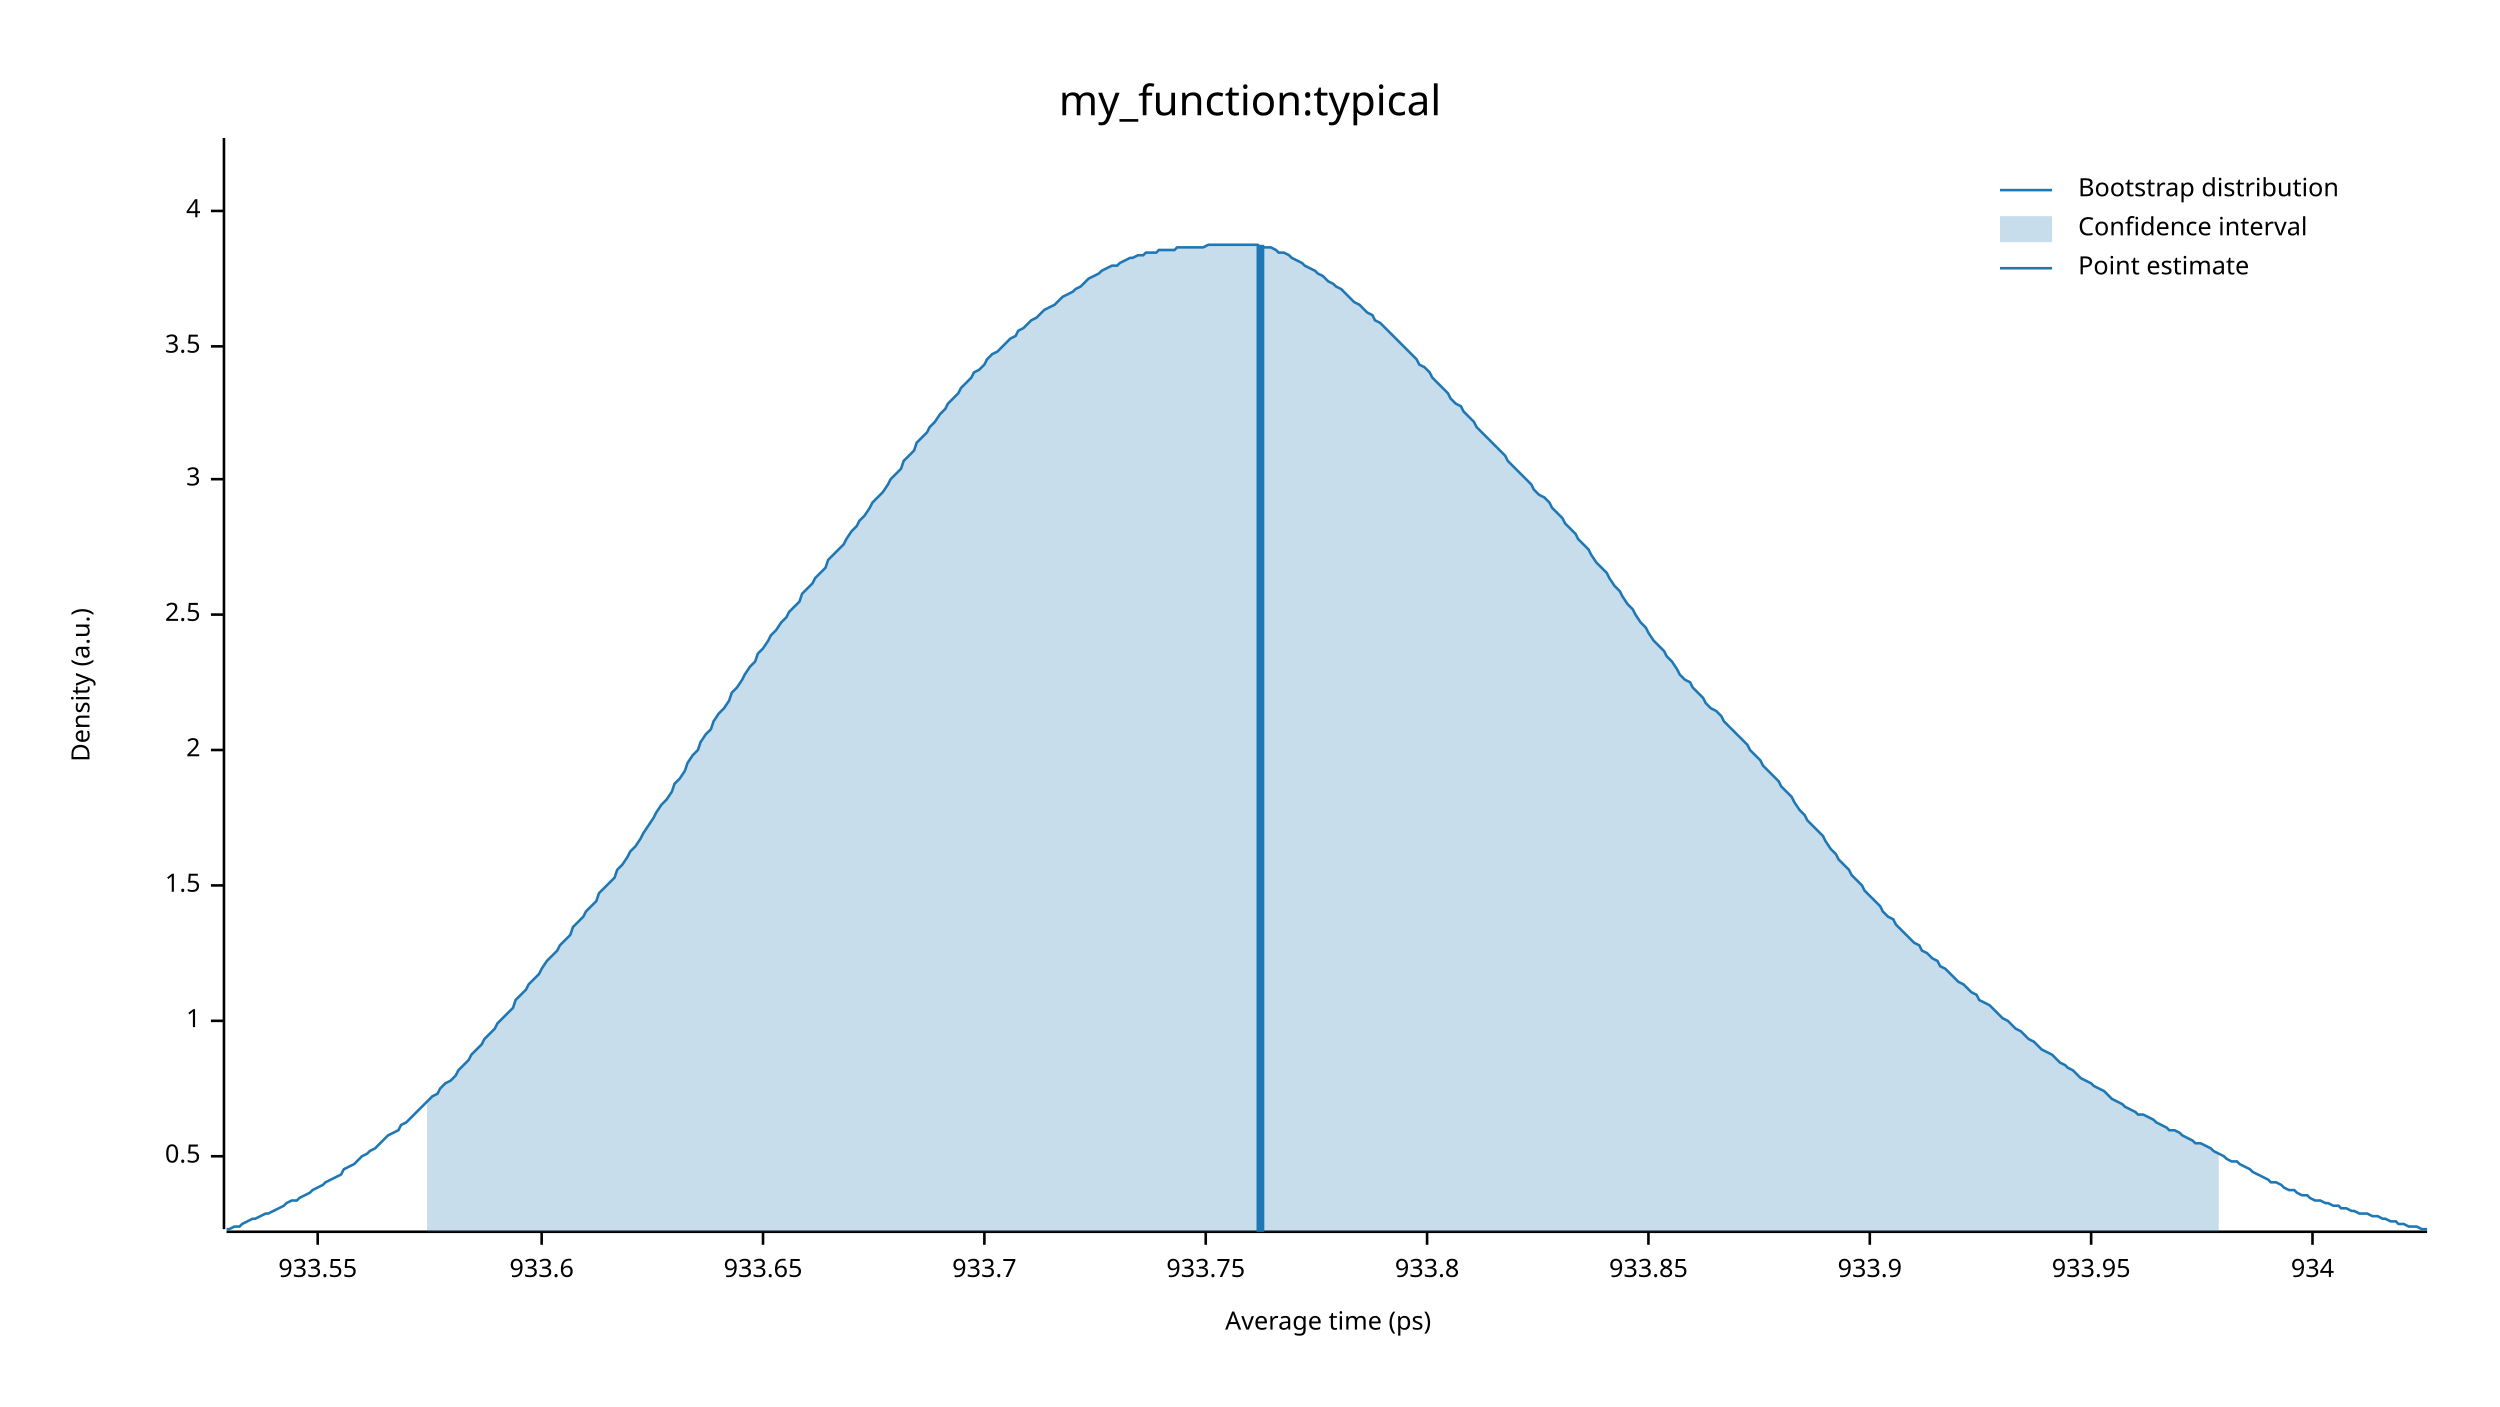
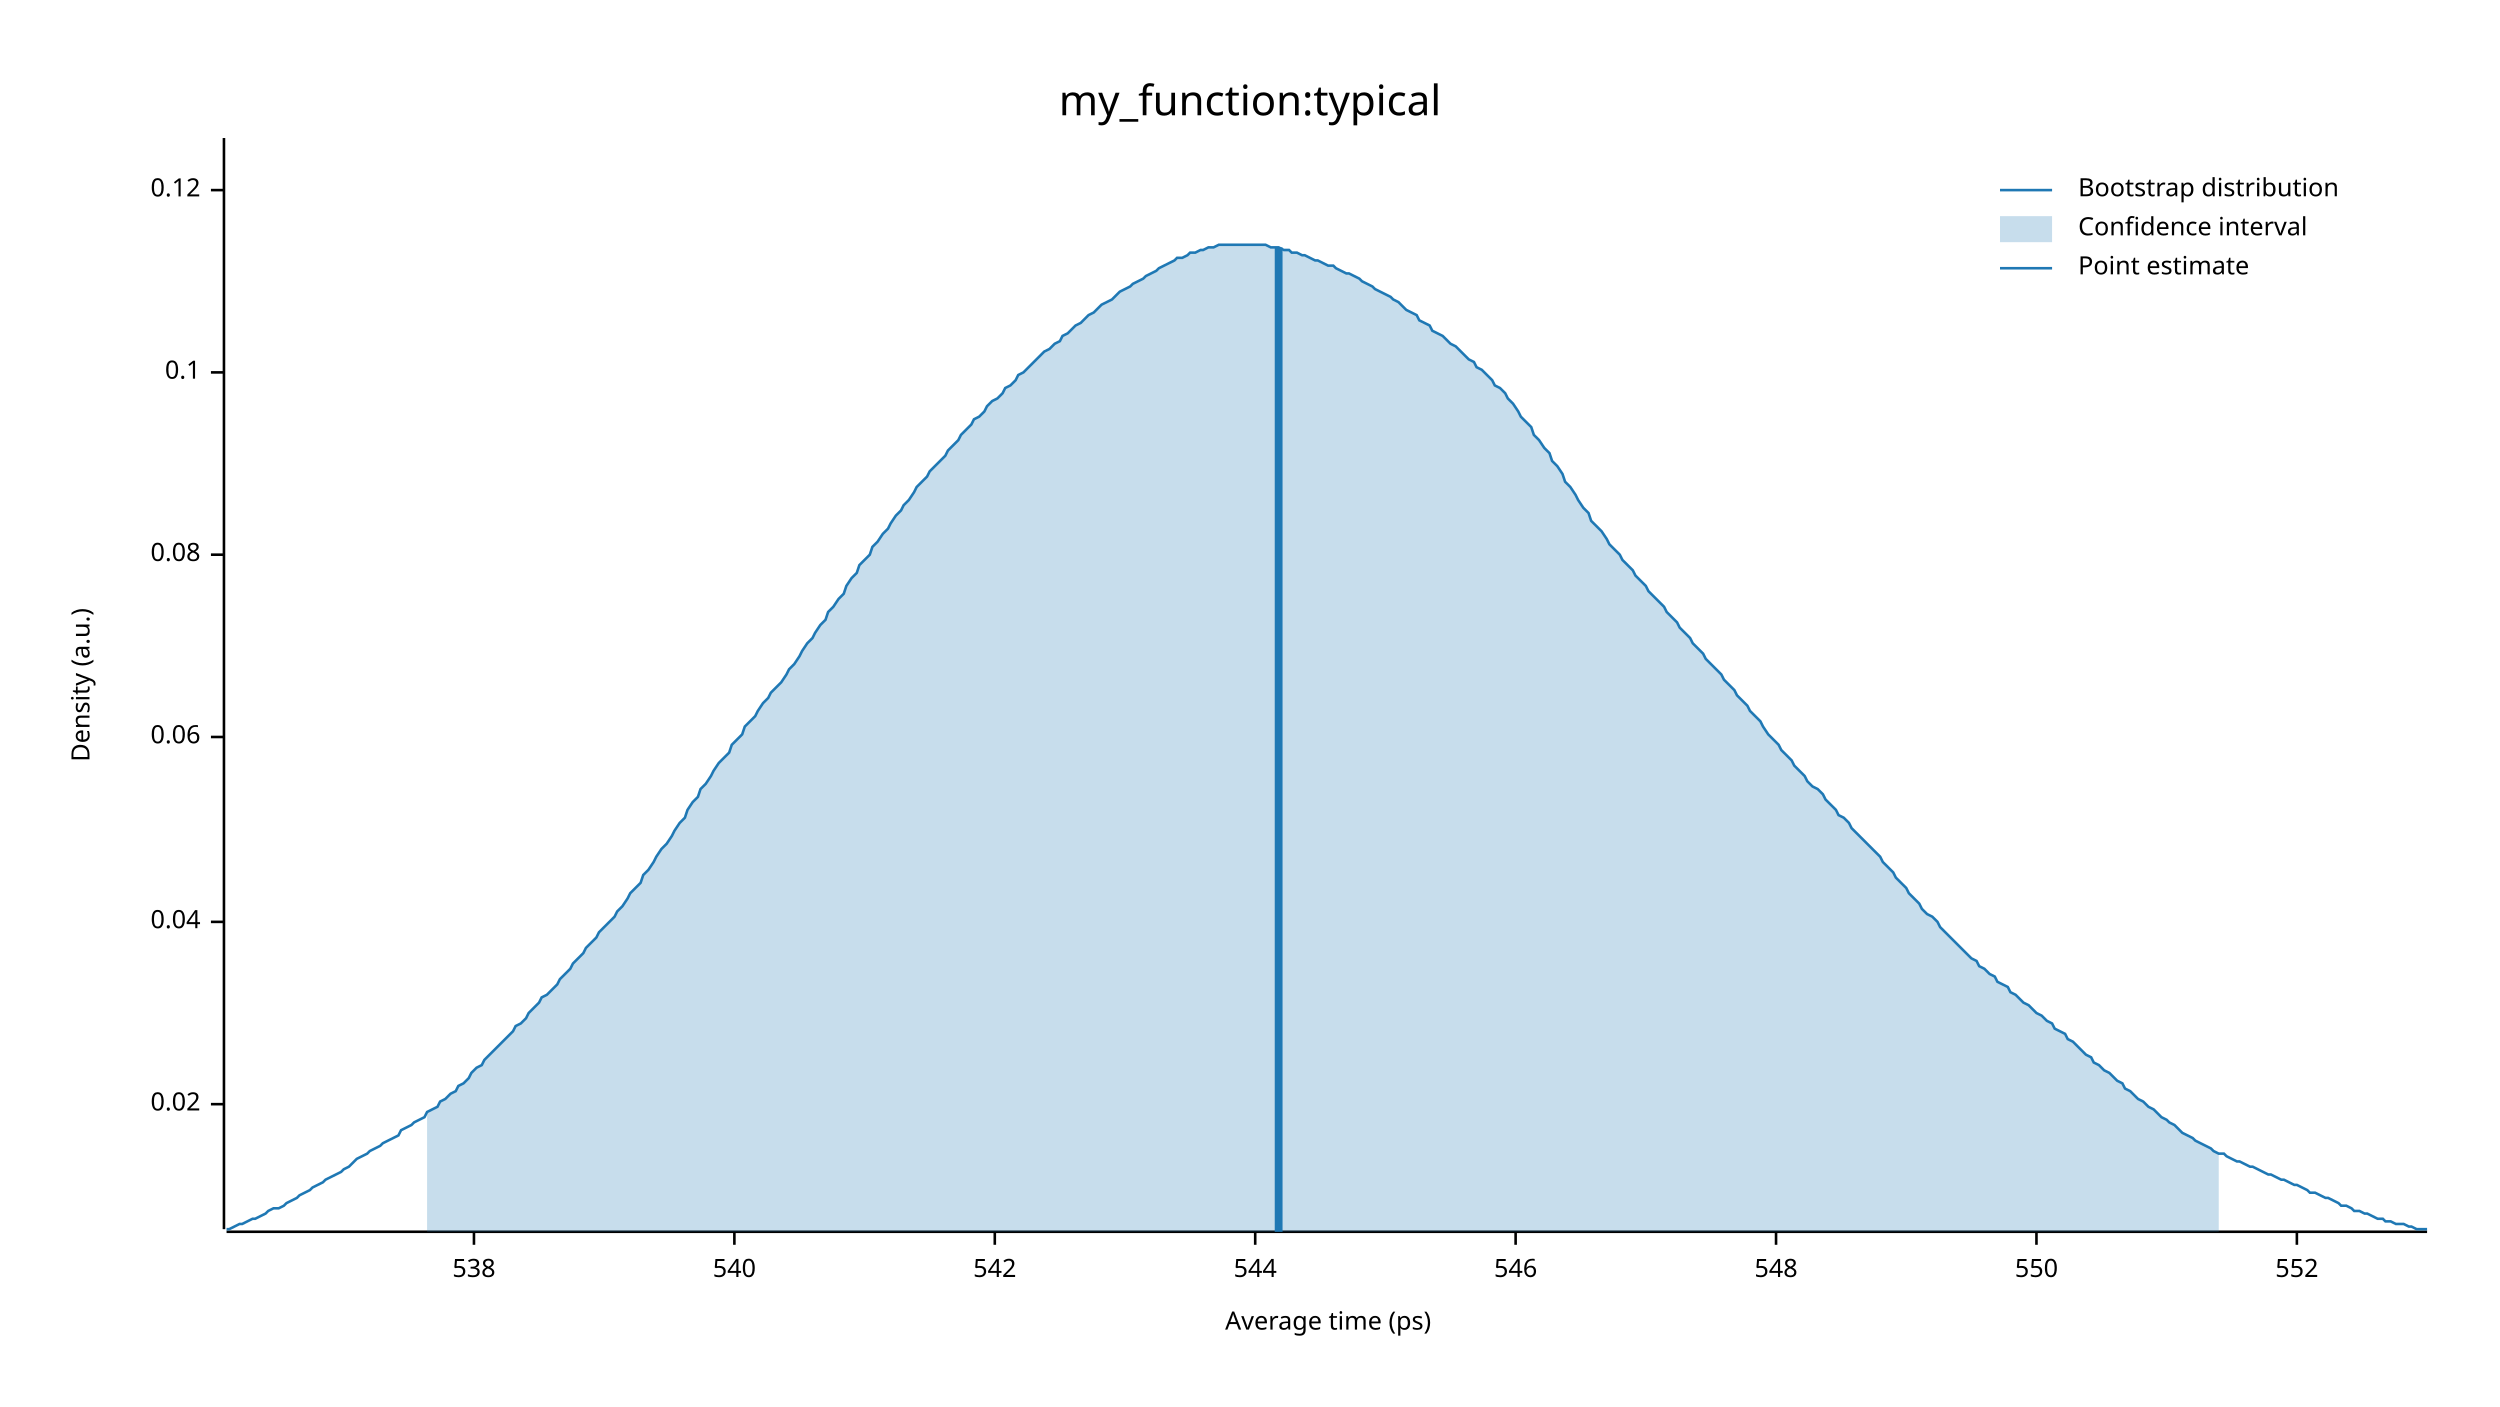
<svg xmlns="http://www.w3.org/2000/svg" width="960" height="540" viewBox="0 0 960 540">
  <text x="480" y="32" dy="0.76em" text-anchor="middle" font-family="sans-serif" font-size="16.129" opacity="1" fill="#000000">
my_function:typical
</text>
  <text x="27" y="263" dy="0.76em" text-anchor="middle" font-family="sans-serif" font-size="9.677" opacity="1" fill="#000000" transform="rotate(270, 27, 263)">
Density (a.u.)
</text>
  <text x="510" y="513" dy="-0.5ex" text-anchor="middle" font-family="sans-serif" font-size="9.677" opacity="1" fill="#000000">
Average time (ps)
</text>
  <polyline fill="none" opacity="1" stroke="#000000" stroke-width="1" points="86,53 86,472 " />
-   <text x="77" y="444" dy="0.5ex" text-anchor="end" font-family="sans-serif" font-size="9.677" opacity="1" fill="#000000">
- 0.5
+   <text x="77" y="424" dy="0.5ex" text-anchor="end" font-family="sans-serif" font-size="9.677" opacity="1" fill="#000000">
+ 0.02
</text>
-   <polyline fill="none" opacity="1" stroke="#000000" stroke-width="1" points="81,444 86,444 " />
-   <text x="77" y="392" dy="0.5ex" text-anchor="end" font-family="sans-serif" font-size="9.677" opacity="1" fill="#000000">
- 1
+   <polyline fill="none" opacity="1" stroke="#000000" stroke-width="1" points="81,424 86,424 " />
+   <text x="77" y="354" dy="0.5ex" text-anchor="end" font-family="sans-serif" font-size="9.677" opacity="1" fill="#000000">
+ 0.04
</text>
-   <polyline fill="none" opacity="1" stroke="#000000" stroke-width="1" points="81,392 86,392 " />
-   <text x="77" y="340" dy="0.5ex" text-anchor="end" font-family="sans-serif" font-size="9.677" opacity="1" fill="#000000">
- 1.5
+   <polyline fill="none" opacity="1" stroke="#000000" stroke-width="1" points="81,354 86,354 " />
+   <text x="77" y="283" dy="0.5ex" text-anchor="end" font-family="sans-serif" font-size="9.677" opacity="1" fill="#000000">
+ 0.06
</text>
-   <polyline fill="none" opacity="1" stroke="#000000" stroke-width="1" points="81,340 86,340 " />
-   <text x="77" y="288" dy="0.5ex" text-anchor="end" font-family="sans-serif" font-size="9.677" opacity="1" fill="#000000">
- 2
+   <polyline fill="none" opacity="1" stroke="#000000" stroke-width="1" points="81,283 86,283 " />
+   <text x="77" y="213" dy="0.5ex" text-anchor="end" font-family="sans-serif" font-size="9.677" opacity="1" fill="#000000">
+ 0.08
</text>
-   <polyline fill="none" opacity="1" stroke="#000000" stroke-width="1" points="81,288 86,288 " />
-   <text x="77" y="236" dy="0.5ex" text-anchor="end" font-family="sans-serif" font-size="9.677" opacity="1" fill="#000000">
- 2.5
+   <polyline fill="none" opacity="1" stroke="#000000" stroke-width="1" points="81,213 86,213 " />
+   <text x="77" y="143" dy="0.5ex" text-anchor="end" font-family="sans-serif" font-size="9.677" opacity="1" fill="#000000">
+ 0.1
</text>
-   <polyline fill="none" opacity="1" stroke="#000000" stroke-width="1" points="81,236 86,236 " />
-   <text x="77" y="184" dy="0.5ex" text-anchor="end" font-family="sans-serif" font-size="9.677" opacity="1" fill="#000000">
- 3
+   <polyline fill="none" opacity="1" stroke="#000000" stroke-width="1" points="81,143 86,143 " />
+   <text x="77" y="73" dy="0.5ex" text-anchor="end" font-family="sans-serif" font-size="9.677" opacity="1" fill="#000000">
+ 0.12
</text>
-   <polyline fill="none" opacity="1" stroke="#000000" stroke-width="1" points="81,184 86,184 " />
-   <text x="77" y="133" dy="0.5ex" text-anchor="end" font-family="sans-serif" font-size="9.677" opacity="1" fill="#000000">
- 3.5
+   <polyline fill="none" opacity="1" stroke="#000000" stroke-width="1" points="81,73 86,73 " />
+   <polyline fill="none" opacity="1" stroke="#000000" stroke-width="1" points="87,473 932,473 " />
+   <text x="182" y="483" dy="0.76em" text-anchor="middle" font-family="sans-serif" font-size="9.677" opacity="1" fill="#000000">
+ 538
</text>
-   <polyline fill="none" opacity="1" stroke="#000000" stroke-width="1" points="81,133 86,133 " />
-   <text x="77" y="81" dy="0.5ex" text-anchor="end" font-family="sans-serif" font-size="9.677" opacity="1" fill="#000000">
- 4
+   <polyline fill="none" opacity="1" stroke="#000000" stroke-width="1" points="182,473 182,478 " />
+   <text x="282" y="483" dy="0.76em" text-anchor="middle" font-family="sans-serif" font-size="9.677" opacity="1" fill="#000000">
+ 540
</text>
-   <polyline fill="none" opacity="1" stroke="#000000" stroke-width="1" points="81,81 86,81 " />
-   <polyline fill="none" opacity="1" stroke="#000000" stroke-width="1" points="87,473 932,473 " />
-   <text x="122" y="483" dy="0.76em" text-anchor="middle" font-family="sans-serif" font-size="9.677" opacity="1" fill="#000000">
- 933.55
+   <polyline fill="none" opacity="1" stroke="#000000" stroke-width="1" points="282,473 282,478 " />
+   <text x="382" y="483" dy="0.76em" text-anchor="middle" font-family="sans-serif" font-size="9.677" opacity="1" fill="#000000">
+ 542
</text>
-   <polyline fill="none" opacity="1" stroke="#000000" stroke-width="1" points="122,473 122,478 " />
-   <text x="208" y="483" dy="0.76em" text-anchor="middle" font-family="sans-serif" font-size="9.677" opacity="1" fill="#000000">
- 933.6
+   <polyline fill="none" opacity="1" stroke="#000000" stroke-width="1" points="382,473 382,478 " />
+   <text x="482" y="483" dy="0.76em" text-anchor="middle" font-family="sans-serif" font-size="9.677" opacity="1" fill="#000000">
+ 544
</text>
-   <polyline fill="none" opacity="1" stroke="#000000" stroke-width="1" points="208,473 208,478 " />
-   <text x="293" y="483" dy="0.76em" text-anchor="middle" font-family="sans-serif" font-size="9.677" opacity="1" fill="#000000">
- 933.65
+   <polyline fill="none" opacity="1" stroke="#000000" stroke-width="1" points="482,473 482,478 " />
+   <text x="582" y="483" dy="0.76em" text-anchor="middle" font-family="sans-serif" font-size="9.677" opacity="1" fill="#000000">
+ 546
</text>
-   <polyline fill="none" opacity="1" stroke="#000000" stroke-width="1" points="293,473 293,478 " />
-   <text x="378" y="483" dy="0.76em" text-anchor="middle" font-family="sans-serif" font-size="9.677" opacity="1" fill="#000000">
- 933.7
+   <polyline fill="none" opacity="1" stroke="#000000" stroke-width="1" points="582,473 582,478 " />
+   <text x="682" y="483" dy="0.76em" text-anchor="middle" font-family="sans-serif" font-size="9.677" opacity="1" fill="#000000">
+ 548
</text>
-   <polyline fill="none" opacity="1" stroke="#000000" stroke-width="1" points="378,473 378,478 " />
-   <text x="463" y="483" dy="0.76em" text-anchor="middle" font-family="sans-serif" font-size="9.677" opacity="1" fill="#000000">
- 933.75
+   <polyline fill="none" opacity="1" stroke="#000000" stroke-width="1" points="682,473 682,478 " />
+   <text x="782" y="483" dy="0.76em" text-anchor="middle" font-family="sans-serif" font-size="9.677" opacity="1" fill="#000000">
+ 550
</text>
-   <polyline fill="none" opacity="1" stroke="#000000" stroke-width="1" points="463,473 463,478 " />
-   <text x="548" y="483" dy="0.76em" text-anchor="middle" font-family="sans-serif" font-size="9.677" opacity="1" fill="#000000">
- 933.8
+   <polyline fill="none" opacity="1" stroke="#000000" stroke-width="1" points="782,473 782,478 " />
+   <text x="882" y="483" dy="0.76em" text-anchor="middle" font-family="sans-serif" font-size="9.677" opacity="1" fill="#000000">
+ 552
</text>
-   <polyline fill="none" opacity="1" stroke="#000000" stroke-width="1" points="548,473 548,478 " />
-   <text x="633" y="483" dy="0.76em" text-anchor="middle" font-family="sans-serif" font-size="9.677" opacity="1" fill="#000000">
- 933.85
- </text>
-   <polyline fill="none" opacity="1" stroke="#000000" stroke-width="1" points="633,473 633,478 " />
-   <text x="718" y="483" dy="0.76em" text-anchor="middle" font-family="sans-serif" font-size="9.677" opacity="1" fill="#000000">
- 933.9
- </text>
-   <polyline fill="none" opacity="1" stroke="#000000" stroke-width="1" points="718,473 718,478 " />
-   <text x="803" y="483" dy="0.76em" text-anchor="middle" font-family="sans-serif" font-size="9.677" opacity="1" fill="#000000">
- 933.95
- </text>
-   <polyline fill="none" opacity="1" stroke="#000000" stroke-width="1" points="803,473 803,478 " />
-   <text x="888" y="483" dy="0.76em" text-anchor="middle" font-family="sans-serif" font-size="9.677" opacity="1" fill="#000000">
- 934
- </text>
-   <polyline fill="none" opacity="1" stroke="#000000" stroke-width="1" points="888,473 888,478 " />
-   <polyline fill="none" opacity="1" stroke="#1F78B4" stroke-width="1" points="87,472 88,472 90,471 92,471 93,470 95,469 97,468 98,468 100,467 102,466 103,466 105,465 107,464 109,463 110,462 112,461 114,461 115,460 117,459 119,458 120,457 122,456 124,455 125,454 127,453 129,452 131,451 132,449 134,448 136,447 137,446 139,444 141,443 142,442 144,441 146,439 147,438 149,436 151,435 153,434 154,432 156,431 158,429 159,428 161,426 163,424 164,423 166,421 168,420 169,418 171,416 173,415 175,413 176,411 178,409 180,407 181,405 183,403 185,401 186,399 188,397 190,395 191,393 193,391 195,389 197,387 198,384 200,382 202,380 203,378 205,376 207,374 208,372 210,369 212,367 214,365 215,363 217,361 219,359 220,356 222,354 224,352 225,350 227,348 229,346 230,343 232,341 234,339 236,337 237,334 239,332 241,329 242,327 244,325 246,322 247,320 249,317 251,314 252,312 254,309 256,307 258,304 259,301 261,299 263,296 264,293 266,290 268,288 269,285 271,282 273,280 274,277 276,274 278,272 280,269 281,266 283,264 285,261 286,259 288,256 290,254 291,251 293,249 295,246 296,244 298,242 300,239 302,237 303,235 305,233 307,231 308,228 310,226 312,224 313,222 315,220 317,218 318,215 320,213 322,211 324,209 325,207 327,204 329,202 330,200 332,198 334,195 335,193 337,191 339,189 341,186 342,184 344,182 346,180 347,177 349,175 351,173 352,170 354,168 356,166 357,164 359,162 361,159 363,157 364,155 366,153 368,151 369,149 371,147 373,145 374,143 376,142 378,140 379,138 381,136 383,135 385,133 386,132 388,130 390,129 391,127 393,126 395,124 396,123 398,122 400,120 401,119 403,118 405,117 407,115 408,114 410,113 412,112 413,111 415,110 417,108 418,107 420,106 422,105 423,104 425,103 427,102 429,102 430,101 432,100 434,99 435,99 437,98 439,98 440,97 442,97 444,97 445,96 447,96 449,96 451,96 452,95 454,95 456,95 457,95 459,95 461,95 462,95 464,94 466,94 468,94 469,94 471,94 473,94 474,94 476,94 478,94 479,94 481,94 483,94 484,95 486,95 488,95 490,96 491,97 493,97 495,98 496,99 498,100 500,101 501,102 503,103 505,104 506,105 508,106 510,108 512,109 513,110 515,111 517,113 518,114 520,116 522,117 523,118 525,120 527,121 528,123 530,124 532,126 534,128 535,129 537,131 539,133 540,134 542,136 544,138 545,140 547,141 549,143 550,145 552,147 554,149 556,151 557,153 559,155 561,156 562,158 564,160 566,162 567,164 569,166 571,168 573,170 574,171 576,173 578,175 579,177 581,179 583,181 584,182 586,184 588,186 589,188 591,190 593,191 595,193 596,195 598,197 600,199 601,201 603,203 605,205 606,207 608,209 610,211 611,213 613,216 615,218 617,220 618,222 620,225 622,227 623,229 625,232 627,234 628,236 630,239 632,241 633,243 635,246 637,248 639,250 640,252 642,254 644,257 645,259 647,261 649,262 650,264 652,266 654,268 655,270 657,272 659,273 661,275 662,277 664,279 666,281 667,282 669,284 671,286 672,288 674,290 676,292 677,294 679,296 681,298 683,300 684,302 686,304 688,306 689,308 691,311 693,313 694,315 696,317 698,319 700,321 701,323 703,326 705,328 706,330 708,332 710,334 711,336 713,338 715,340 716,342 718,344 720,346 722,348 723,350 725,352 727,353 728,355 730,357 732,359 733,360 735,362 737,363 738,365 740,366 742,368 744,369 745,371 747,372 749,374 750,375 752,377 754,378 755,379 757,381 759,382 760,384 762,385 764,386 766,388 767,389 769,391 771,392 772,393 774,395 776,396 777,397 779,399 781,400 782,401 784,403 786,404 788,405 789,406 791,408 793,409 794,410 796,411 798,413 799,414 801,415 803,416 804,417 806,418 808,419 810,421 811,422 813,423 815,424 816,425 818,426 820,427 821,428 823,428 825,429 827,430 828,431 830,432 832,433 833,434 835,434 837,435 838,436 840,437 842,438 843,439 845,439 847,440 849,441 850,442 852,443 854,444 855,445 857,446 859,446 860,447 862,448 864,449 865,450 867,451 869,452 871,453 872,454 874,454 876,455 877,456 879,457 881,457 882,458 884,459 886,459 887,460 889,461 891,461 893,462 894,462 896,463 898,463 899,464 901,464 903,465 904,465 906,466 908,466 909,466 911,467 913,467 915,468 916,468 918,469 920,469 921,470 923,470 925,471 926,471 928,471 930,472 932,472 " />
-   <polygon opacity="0.25" fill="#1F78B4" points="164,423 166,421 168,420 169,418 171,416 173,415 175,413 176,411 178,409 180,407 181,405 183,403 185,401 186,399 188,397 190,395 191,393 193,391 195,389 197,387 198,384 200,382 202,380 203,378 205,376 207,374 208,372 210,369 212,367 214,365 215,363 217,361 219,359 220,356 222,354 224,352 225,350 227,348 229,346 230,343 232,341 234,339 236,337 237,334 239,332 241,329 242,327 244,325 246,322 247,320 249,317 251,314 252,312 254,309 256,307 258,304 259,301 261,299 263,296 264,293 266,290 268,288 269,285 271,282 273,280 274,277 276,274 278,272 280,269 281,266 283,264 285,261 286,259 288,256 290,254 291,251 293,249 295,246 296,244 298,242 300,239 302,237 303,235 305,233 307,231 308,228 310,226 312,224 313,222 315,220 317,218 318,215 320,213 322,211 324,209 325,207 327,204 329,202 330,200 332,198 334,195 335,193 337,191 339,189 341,186 342,184 344,182 346,180 347,177 349,175 351,173 352,170 354,168 356,166 357,164 359,162 361,159 363,157 364,155 366,153 368,151 369,149 371,147 373,145 374,143 376,142 378,140 379,138 381,136 383,135 385,133 386,132 388,130 390,129 391,127 393,126 395,124 396,123 398,122 400,120 401,119 403,118 405,117 407,115 408,114 410,113 412,112 413,111 415,110 417,108 418,107 420,106 422,105 423,104 425,103 427,102 429,102 430,101 432,100 434,99 435,99 437,98 439,98 440,97 442,97 444,97 445,96 447,96 449,96 451,96 452,95 454,95 456,95 457,95 459,95 461,95 462,95 464,94 466,94 468,94 469,94 471,94 473,94 474,94 476,94 478,94 479,94 481,94 483,94 484,95 486,95 488,95 490,96 491,97 493,97 495,98 496,99 498,100 500,101 501,102 503,103 505,104 506,105 508,106 510,108 512,109 513,110 515,111 517,113 518,114 520,116 522,117 523,118 525,120 527,121 528,123 530,124 532,126 534,128 535,129 537,131 539,133 540,134 542,136 544,138 545,140 547,141 549,143 550,145 552,147 554,149 556,151 557,153 559,155 561,156 562,158 564,160 566,162 567,164 569,166 571,168 573,170 574,171 576,173 578,175 579,177 581,179 583,181 584,182 586,184 588,186 589,188 591,190 593,191 595,193 596,195 598,197 600,199 601,201 603,203 605,205 606,207 608,209 610,211 611,213 613,216 615,218 617,220 618,222 620,225 622,227 623,229 625,232 627,234 628,236 630,239 632,241 633,243 635,246 637,248 639,250 640,252 642,254 644,257 645,259 647,261 649,262 650,264 652,266 654,268 655,270 657,272 659,273 661,275 662,277 664,279 666,281 667,282 669,284 671,286 672,288 674,290 676,292 677,294 679,296 681,298 683,300 684,302 686,304 688,306 689,308 691,311 693,313 694,315 696,317 698,319 700,321 701,323 703,326 705,328 706,330 708,332 710,334 711,336 713,338 715,340 716,342 718,344 720,346 722,348 723,350 725,352 727,353 728,355 730,357 732,359 733,360 735,362 737,363 738,365 740,366 742,368 744,369 745,371 747,372 749,374 750,375 752,377 754,378 755,379 757,381 759,382 760,384 762,385 764,386 766,388 767,389 769,391 771,392 772,393 774,395 776,396 777,397 779,399 781,400 782,401 784,403 786,404 788,405 789,406 791,408 793,409 794,410 796,411 798,413 799,414 801,415 803,416 804,417 806,418 808,419 810,421 811,422 813,423 815,424 816,425 818,426 820,427 821,428 823,428 825,429 827,430 828,431 830,432 832,433 833,434 835,434 837,435 838,436 840,437 842,438 843,439 845,439 847,440 849,441 850,442 852,443 852,473 164,473 " />
-   <polyline fill="none" opacity="1" stroke="#1F78B4" stroke-width="3" points="484,473 484,94 " />
+   <polyline fill="none" opacity="1" stroke="#000000" stroke-width="1" points="882,473 882,478 " />
+   <polyline fill="none" opacity="1" stroke="#1F78B4" stroke-width="1" points="87,472 88,472 90,471 92,470 93,470 95,469 97,468 98,468 100,467 102,466 103,465 105,464 107,464 109,463 110,462 112,461 114,460 115,459 117,458 119,457 120,456 122,455 124,454 125,453 127,452 129,451 131,450 132,449 134,448 136,446 137,445 139,444 141,443 142,442 144,441 146,440 147,439 149,438 151,437 153,436 154,434 156,433 158,432 159,431 161,430 163,429 164,427 166,426 168,425 169,423 171,422 173,420 175,419 176,417 178,416 180,414 181,412 183,410 185,409 186,407 188,405 190,403 191,402 193,400 195,398 197,396 198,394 200,393 202,391 203,389 205,387 207,385 208,383 210,382 212,380 214,378 215,376 217,374 219,372 220,370 222,368 224,366 225,364 227,362 229,360 230,358 232,356 234,354 236,352 237,350 239,348 241,345 242,343 244,341 246,339 247,336 249,334 251,331 252,329 254,326 256,324 258,321 259,319 261,316 263,314 264,311 266,308 268,306 269,303 271,301 273,298 274,296 276,293 278,291 280,289 281,286 283,284 285,282 286,279 288,277 290,275 291,273 293,270 295,268 296,266 298,264 300,262 302,259 303,257 305,255 307,252 308,250 310,247 312,245 313,243 315,240 317,238 318,235 320,233 322,230 324,228 325,225 327,222 329,220 330,217 332,215 334,213 335,210 337,208 339,205 341,203 342,201 344,198 346,196 347,194 349,192 351,189 352,187 354,185 356,183 357,181 359,179 361,177 363,175 364,173 366,171 368,169 369,167 371,165 373,163 374,161 376,160 378,158 379,156 381,154 383,153 385,151 386,149 388,148 390,146 391,144 393,143 395,141 396,140 398,138 400,136 401,135 403,134 405,132 407,131 408,129 410,128 412,126 413,125 415,124 417,122 418,121 420,120 422,118 423,117 425,116 427,115 429,113 430,112 432,111 434,110 435,109 437,108 439,107 440,106 442,105 444,104 445,103 447,102 449,101 451,100 452,99 454,99 456,98 457,97 459,97 461,96 462,96 464,95 466,95 468,94 469,94 471,94 473,94 474,94 476,94 478,94 479,94 481,94 483,94 484,94 486,94 488,95 490,95 491,95 493,96 495,96 496,97 498,97 500,98 501,98 503,99 505,100 506,100 508,101 510,102 512,102 513,103 515,104 517,105 518,105 520,106 522,107 523,108 525,109 527,110 528,111 530,112 532,113 534,114 535,115 537,116 539,118 540,119 542,120 544,121 545,123 547,124 549,125 550,127 552,128 554,129 556,131 557,132 559,133 561,135 562,136 564,138 566,139 567,141 569,142 571,144 573,146 574,148 576,149 578,151 579,153 581,155 583,158 584,160 586,162 588,164 589,167 591,169 593,172 595,174 596,177 598,179 600,182 601,185 603,187 605,190 606,192 608,195 610,197 611,200 613,202 615,204 617,207 618,209 620,211 622,213 623,215 625,217 627,219 628,221 630,223 632,225 633,227 635,229 637,231 639,233 640,235 642,237 644,239 645,241 647,243 649,245 650,247 652,249 654,251 655,253 657,255 659,257 661,259 662,261 664,263 666,265 667,267 669,269 671,271 672,273 674,275 676,277 677,279 679,282 681,284 683,286 684,288 686,290 688,292 689,294 691,296 693,298 694,300 696,302 698,303 700,305 701,307 703,309 705,311 706,313 708,314 710,316 711,318 713,320 715,322 716,323 718,325 720,327 722,329 723,331 725,333 727,335 728,337 730,339 732,341 733,343 735,345 737,347 738,349 740,351 742,352 744,354 745,356 747,358 749,360 750,361 752,363 754,365 755,366 757,368 759,369 760,371 762,372 764,374 766,375 767,377 769,378 771,379 772,381 774,382 776,384 777,385 779,386 781,388 782,389 784,390 786,392 788,393 789,395 791,396 793,397 794,399 796,400 798,402 799,403 801,405 803,406 804,408 806,409 808,411 810,412 811,413 813,415 815,416 816,418 818,419 820,421 821,422 823,423 825,425 827,426 828,427 830,429 832,430 833,431 835,432 837,434 838,435 840,436 842,437 843,438 845,439 847,440 849,441 850,442 852,443 854,443 855,444 857,445 859,446 860,446 862,447 864,448 865,448 867,449 869,450 871,451 872,451 874,452 876,453 877,453 879,454 881,455 882,455 884,456 886,457 887,458 889,458 891,459 893,460 894,460 896,461 898,462 899,463 901,463 903,464 904,465 906,465 908,466 909,466 911,467 913,468 915,468 916,469 918,469 920,470 921,470 923,470 925,471 926,471 928,472 930,472 932,472 " />
+   <polygon opacity="0.25" fill="#1F78B4" points="164,427 166,426 168,425 169,423 171,422 173,420 175,419 176,417 178,416 180,414 181,412 183,410 185,409 186,407 188,405 190,403 191,402 193,400 195,398 197,396 198,394 200,393 202,391 203,389 205,387 207,385 208,383 210,382 212,380 214,378 215,376 217,374 219,372 220,370 222,368 224,366 225,364 227,362 229,360 230,358 232,356 234,354 236,352 237,350 239,348 241,345 242,343 244,341 246,339 247,336 249,334 251,331 252,329 254,326 256,324 258,321 259,319 261,316 263,314 264,311 266,308 268,306 269,303 271,301 273,298 274,296 276,293 278,291 280,289 281,286 283,284 285,282 286,279 288,277 290,275 291,273 293,270 295,268 296,266 298,264 300,262 302,259 303,257 305,255 307,252 308,250 310,247 312,245 313,243 315,240 317,238 318,235 320,233 322,230 324,228 325,225 327,222 329,220 330,217 332,215 334,213 335,210 337,208 339,205 341,203 342,201 344,198 346,196 347,194 349,192 351,189 352,187 354,185 356,183 357,181 359,179 361,177 363,175 364,173 366,171 368,169 369,167 371,165 373,163 374,161 376,160 378,158 379,156 381,154 383,153 385,151 386,149 388,148 390,146 391,144 393,143 395,141 396,140 398,138 400,136 401,135 403,134 405,132 407,131 408,129 410,128 412,126 413,125 415,124 417,122 418,121 420,120 422,118 423,117 425,116 427,115 429,113 430,112 432,111 434,110 435,109 437,108 439,107 440,106 442,105 444,104 445,103 447,102 449,101 451,100 452,99 454,99 456,98 457,97 459,97 461,96 462,96 464,95 466,95 468,94 469,94 471,94 473,94 474,94 476,94 478,94 479,94 481,94 483,94 484,94 486,94 488,95 490,95 491,95 493,96 495,96 496,97 498,97 500,98 501,98 503,99 505,100 506,100 508,101 510,102 512,102 513,103 515,104 517,105 518,105 520,106 522,107 523,108 525,109 527,110 528,111 530,112 532,113 534,114 535,115 537,116 539,118 540,119 542,120 544,121 545,123 547,124 549,125 550,127 552,128 554,129 556,131 557,132 559,133 561,135 562,136 564,138 566,139 567,141 569,142 571,144 573,146 574,148 576,149 578,151 579,153 581,155 583,158 584,160 586,162 588,164 589,167 591,169 593,172 595,174 596,177 598,179 600,182 601,185 603,187 605,190 606,192 608,195 610,197 611,200 613,202 615,204 617,207 618,209 620,211 622,213 623,215 625,217 627,219 628,221 630,223 632,225 633,227 635,229 637,231 639,233 640,235 642,237 644,239 645,241 647,243 649,245 650,247 652,249 654,251 655,253 657,255 659,257 661,259 662,261 664,263 666,265 667,267 669,269 671,271 672,273 674,275 676,277 677,279 679,282 681,284 683,286 684,288 686,290 688,292 689,294 691,296 693,298 694,300 696,302 698,303 700,305 701,307 703,309 705,311 706,313 708,314 710,316 711,318 713,320 715,322 716,323 718,325 720,327 722,329 723,331 725,333 727,335 728,337 730,339 732,341 733,343 735,345 737,347 738,349 740,351 742,352 744,354 745,356 747,358 749,360 750,361 752,363 754,365 755,366 757,368 759,369 760,371 762,372 764,374 766,375 767,377 769,378 771,379 772,381 774,382 776,384 777,385 779,386 781,388 782,389 784,390 786,392 788,393 789,395 791,396 793,397 794,399 796,400 798,402 799,403 801,405 803,406 804,408 806,409 808,411 810,412 811,413 813,415 815,416 816,418 818,419 820,421 821,422 823,423 825,425 827,426 828,427 830,429 832,430 833,431 835,432 837,434 838,435 840,436 842,437 843,438 845,439 847,440 849,441 850,442 852,443 852,473 164,473 " />
+   <polyline fill="none" opacity="1" stroke="#1F78B4" stroke-width="3" points="491,473 491,95 " />
  <text x="798" y="68" dy="0.76em" text-anchor="start" font-family="sans-serif" font-size="9.677" opacity="1" fill="#000000">
Bootstrap distribution
</text>
  <text x="798" y="83" dy="0.76em" text-anchor="start" font-family="sans-serif" font-size="9.677" opacity="1" fill="#000000">
Confidence interval
</text>
  <text x="798" y="98" dy="0.76em" text-anchor="start" font-family="sans-serif" font-size="9.677" opacity="1" fill="#000000">
Point estimate
</text>
  <polyline fill="none" opacity="1" stroke="#1F78B4" stroke-width="1" points="768,73 788,73 " />
  <rect x="768" y="83" width="20" height="10" opacity="0.25" fill="#1F78B4" stroke="none" />
  <polyline fill="none" opacity="1" stroke="#1F78B4" stroke-width="1" points="768,103 788,103 " />
</svg>
